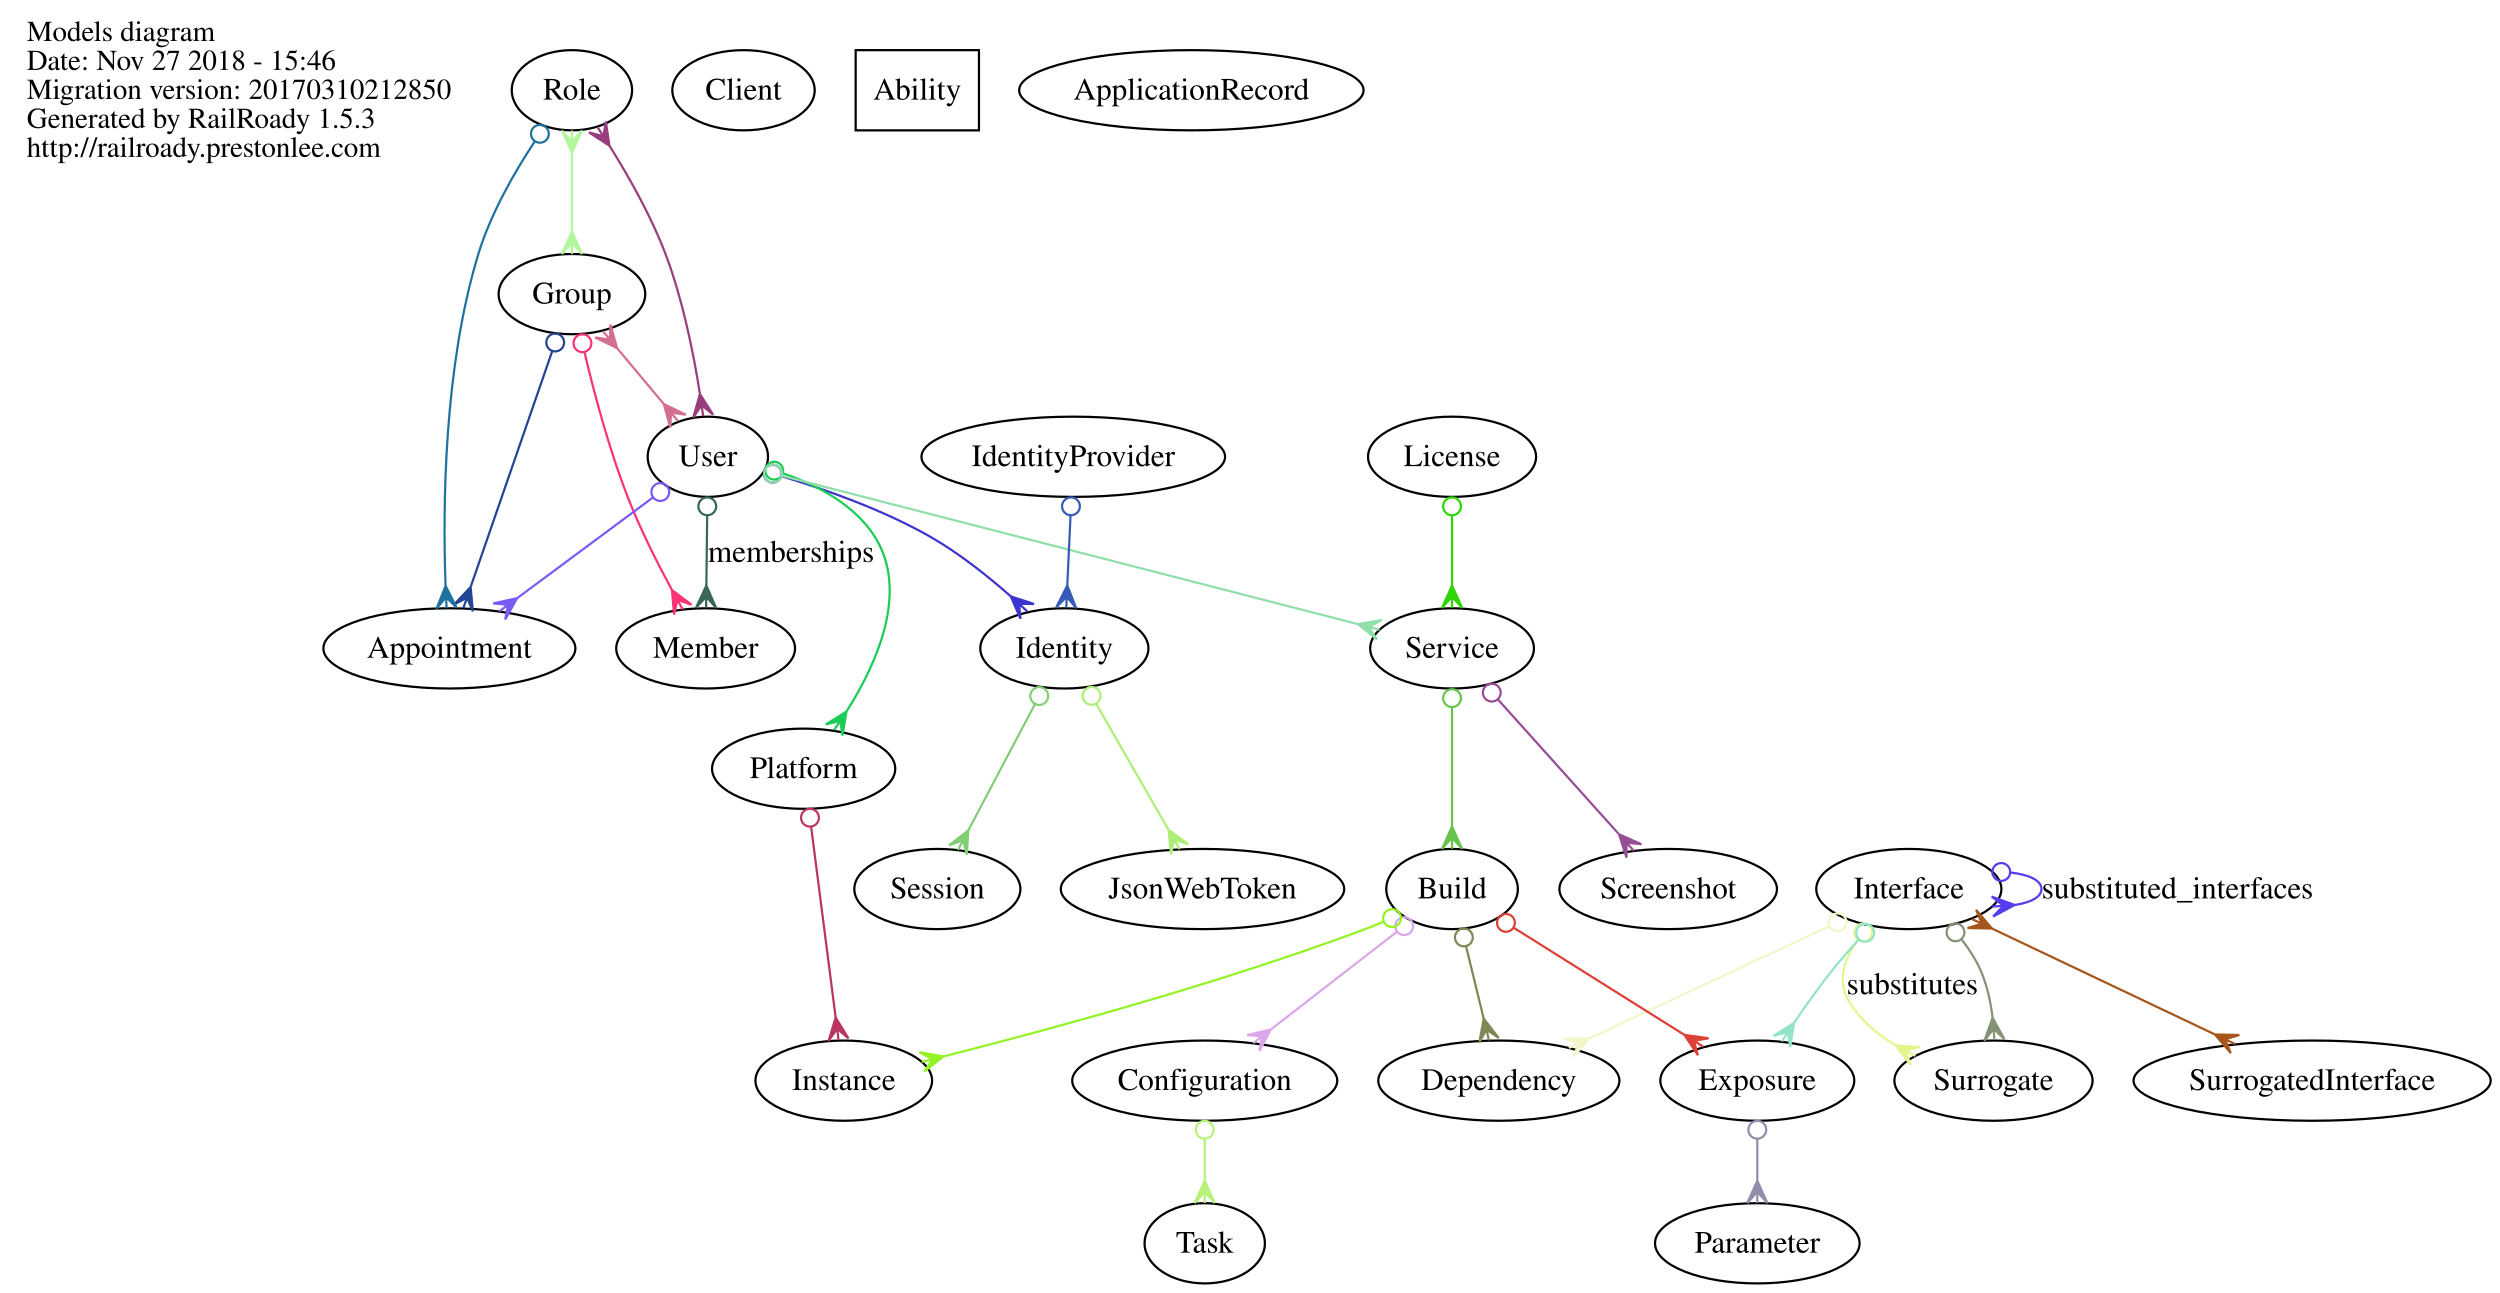
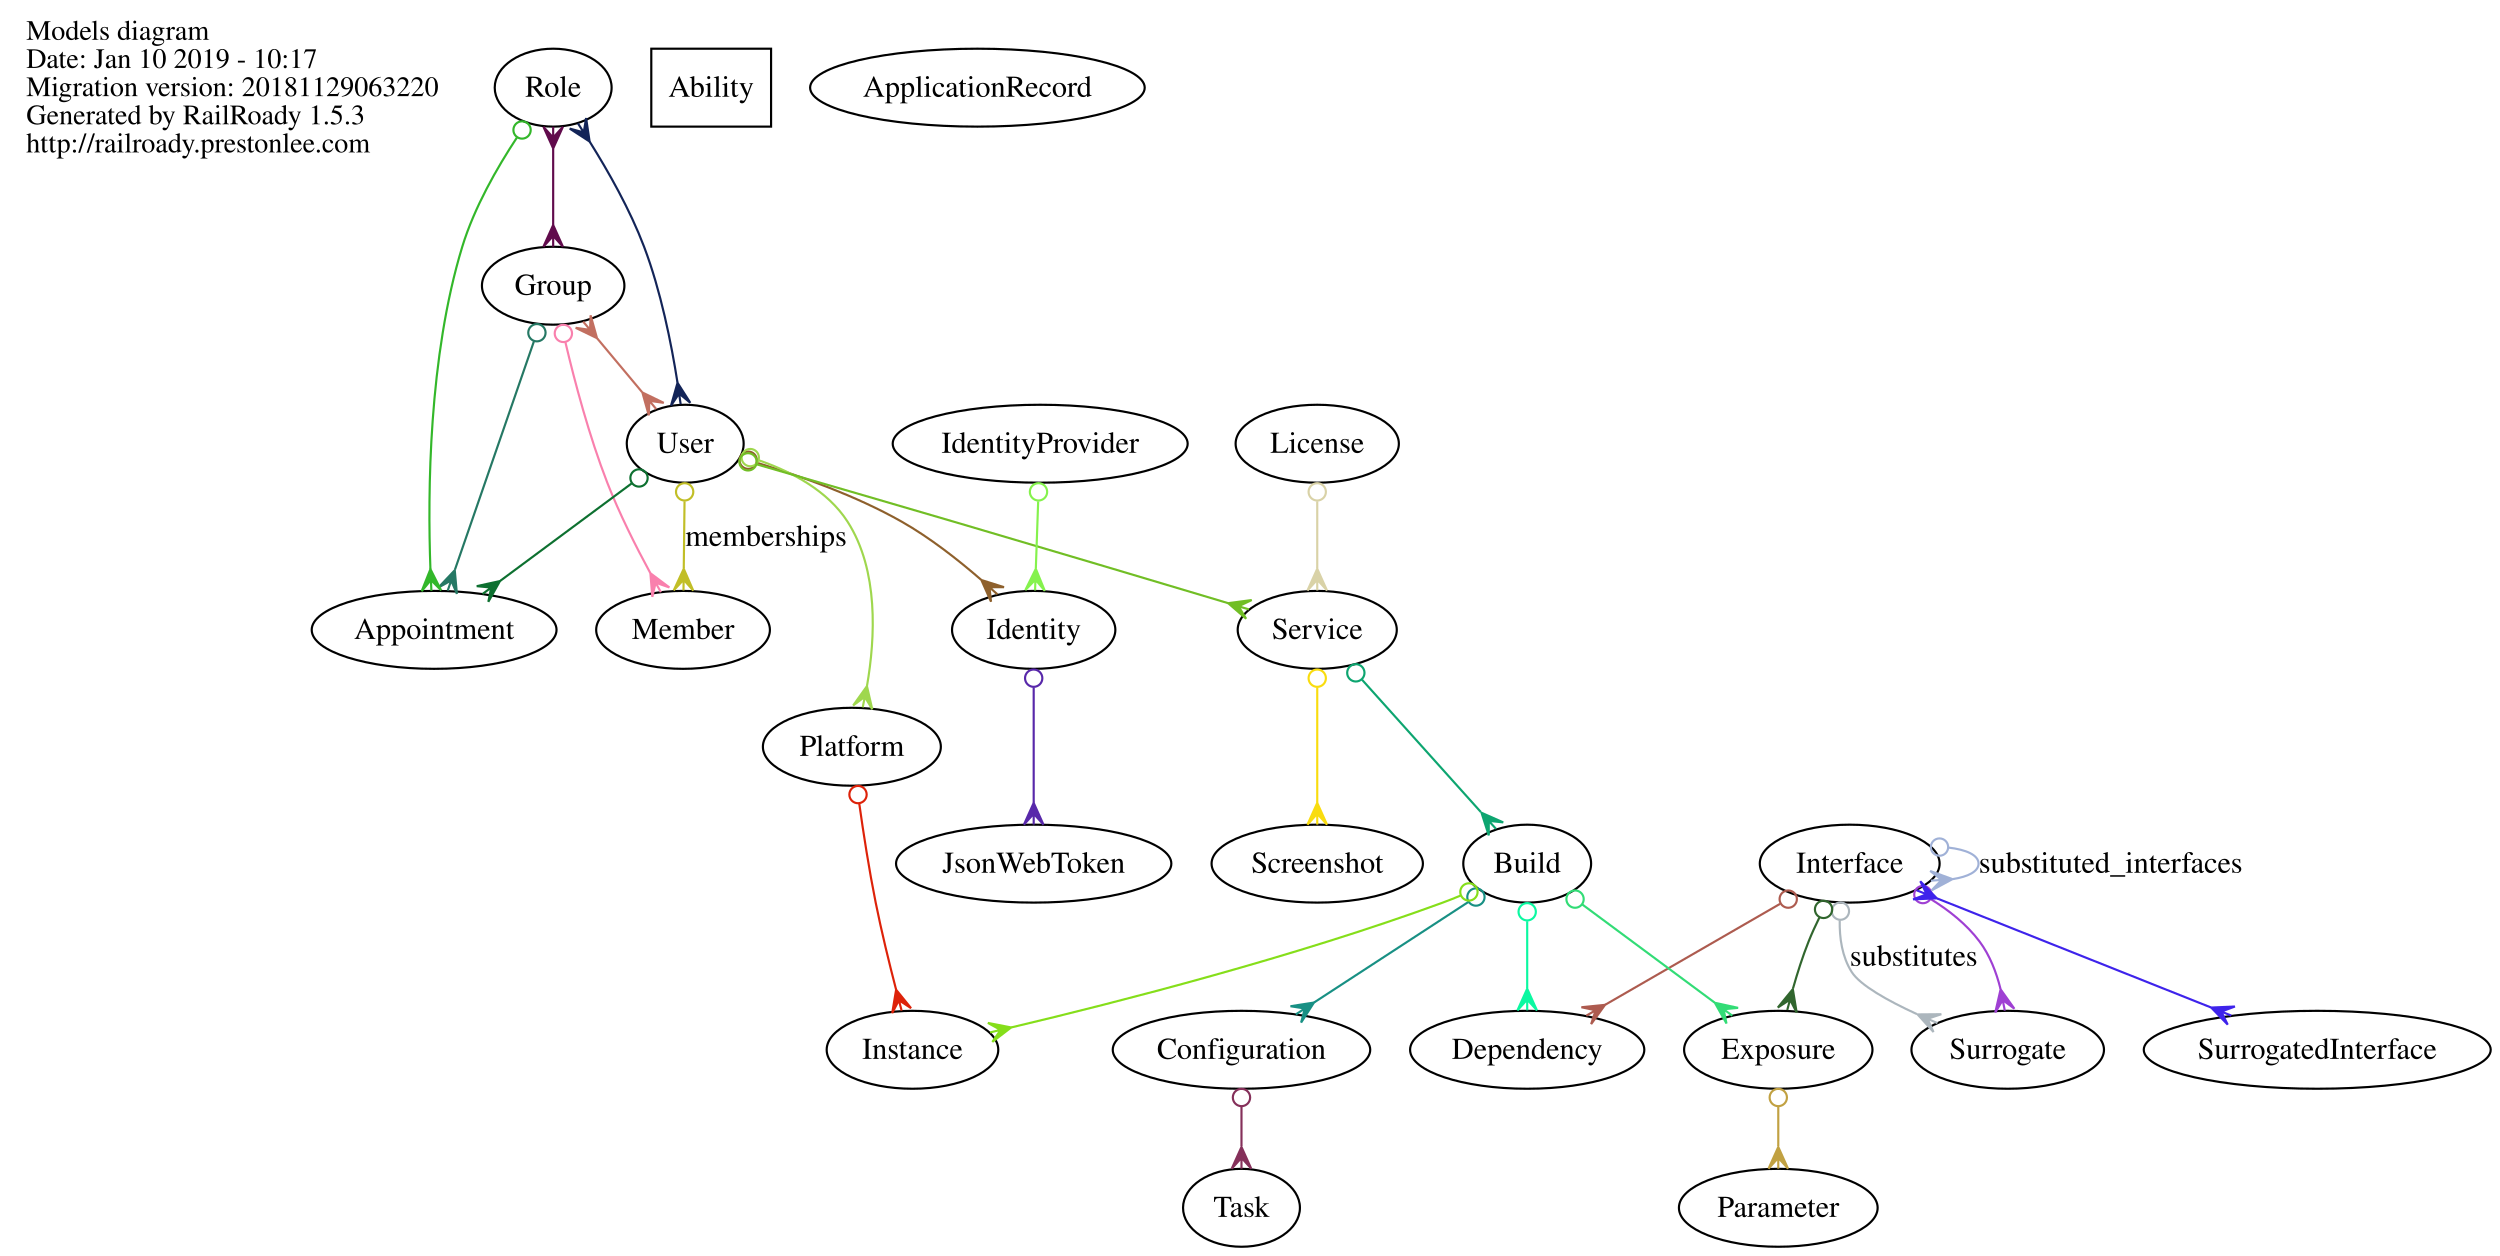
- <svg xmlns="http://www.w3.org/2000/svg" width="1122pt" height="580pt" viewBox="0.00 0.00 1122.01 580.00">
+ <svg xmlns="http://www.w3.org/2000/svg" width="1155pt" height="580pt" viewBox="0.00 0.00 1154.77 580.00">
  <g id="graph0" class="graph" transform="scale(1 1) rotate(0) translate(4 576)">
-     <polygon fill="transparent" stroke="transparent" points="-4,4 -4,-576 1118.011,-576 1118.011,4 -4,4" />
+     <polygon fill="transparent" stroke="transparent" points="-4,4 -4,-576 1150.773,-576 1150.773,4 -4,4" />
    <g id="node1" class="node">
      <text text-anchor="start" x="8" y="-557.6" font-family="Times,serif" font-size="13.00" fill="#000000">Models diagram</text>
-       <text text-anchor="start" x="8" y="-544.6" font-family="Times,serif" font-size="13.00" fill="#000000">Date: Nov 27 2018 - 15:46</text>
-       <text text-anchor="start" x="8" y="-531.6" font-family="Times,serif" font-size="13.00" fill="#000000">Migration version: 20170310212850</text>
+       <text text-anchor="start" x="8" y="-544.6" font-family="Times,serif" font-size="13.00" fill="#000000">Date: Jan 10 2019 - 10:17</text>
+       <text text-anchor="start" x="8" y="-531.6" font-family="Times,serif" font-size="13.00" fill="#000000">Migration version: 20181129063220</text>
      <text text-anchor="start" x="8" y="-518.6" font-family="Times,serif" font-size="13.00" fill="#000000">Generated by RailRoady 1.5.3</text>
      <text text-anchor="start" x="8" y="-505.6" font-family="Times,serif" font-size="13.00" fill="#000000">http://railroady.prestonlee.com</text>
    </g>
    <g id="node2" class="node">
-       <ellipse fill="none" stroke="#000000" cx="473.688" cy="-285" rx="37.727" ry="18" />
-       <text text-anchor="middle" x="473.688" y="-280.8" font-family="Times,serif" font-size="14.00" fill="#000000">Identity</text>
+       <ellipse fill="none" stroke="#000000" cx="473.45" cy="-285" rx="37.727" ry="18" />
+       <text text-anchor="middle" x="473.45" y="-280.8" font-family="Times,serif" font-size="14.00" fill="#000000">Identity</text>
    </g>
    <g id="node12" class="node">
-       <ellipse fill="none" stroke="#000000" cx="416.688" cy="-177" rx="37.268" ry="18" />
-       <text text-anchor="middle" x="416.688" y="-172.8" font-family="Times,serif" font-size="14.00" fill="#000000">Session</text>
+       <ellipse fill="none" stroke="#000000" cx="473.45" cy="-177" rx="63.597" ry="18" />
+       <text text-anchor="middle" x="473.45" y="-172.8" font-family="Times,serif" font-size="14.00" fill="#000000">JsonWebToken</text>
    </g>
    <g id="edge1" class="edge">
-       <path fill="none" stroke="#82cd76" d="M460.432,-259.883C451.499,-242.958 439.736,-220.669 430.657,-203.468" />
-       <ellipse fill="none" stroke="#82cd76" cx="462.408" cy="-263.628" rx="4" ry="4" />
-       <polygon fill="#82cd76" stroke="#82cd76" points="430.593,-203.346 429.905,-192.402 428.259,-198.924 425.925,-194.502 425.925,-194.502 425.925,-194.502 428.259,-198.924 421.945,-196.603 430.593,-203.346 430.593,-203.346" />
+       <path fill="none" stroke="#5828aa" d="M473.45,-258.415C473.45,-242.246 473.45,-221.614 473.45,-205.166" />
+       <ellipse fill="none" stroke="#5828aa" cx="473.45" cy="-262.679" rx="4" ry="4" />
+       <polygon fill="#5828aa" stroke="#5828aa" points="473.45,-205.05 477.95,-195.05 473.45,-200.05 473.45,-195.05 473.45,-195.05 473.45,-195.05 473.45,-200.05 468.95,-195.05 473.45,-205.05 473.45,-205.05" />
+     </g>
+     <g id="node3" class="node">
+       <ellipse fill="none" stroke="#000000" cx="604.45" cy="-177" rx="48.819" ry="18" />
+       <text text-anchor="middle" x="604.45" y="-172.8" font-family="Times,serif" font-size="14.00" fill="#000000">Screenshot</text>
+     </g>
+     <g id="node4" class="node">
+       <ellipse fill="none" stroke="#000000" cx="196.45" cy="-285" rx="56.554" ry="18" />
+       <text text-anchor="middle" x="196.45" y="-280.8" font-family="Times,serif" font-size="14.00" fill="#000000">Appointment</text>
+     </g>
+     <g id="node5" class="node">
+       <ellipse fill="none" stroke="#000000" cx="817.45" cy="-18" rx="45.903" ry="18" />
+       <text text-anchor="middle" x="817.45" y="-13.8" font-family="Times,serif" font-size="14.00" fill="#000000">Parameter</text>
+     </g>
+     <g id="node6" class="node">
+       <ellipse fill="none" stroke="#000000" cx="701.45" cy="-91" rx="54.106" ry="18" />
+       <text text-anchor="middle" x="701.45" y="-86.8" font-family="Times,serif" font-size="14.00" fill="#000000">Dependency</text>
+     </g>
+     <g id="node7" class="node">
+       <ellipse fill="none" stroke="#000000" cx="923.45" cy="-91" rx="44.475" ry="18" />
+       <text text-anchor="middle" x="923.45" y="-86.8" font-family="Times,serif" font-size="14.00" fill="#000000">Surrogate</text>
+     </g>
+     <g id="node8" class="node">
+       <ellipse fill="none" stroke="#000000" cx="604.45" cy="-371" rx="37.709" ry="18" />
+       <text text-anchor="middle" x="604.45" y="-366.8" font-family="Times,serif" font-size="14.00" fill="#000000">License</text>
+     </g>
+     <g id="node21" class="node">
+       <ellipse fill="none" stroke="#000000" cx="604.45" cy="-285" rx="36.749" ry="18" />
+       <text text-anchor="middle" x="604.45" y="-280.8" font-family="Times,serif" font-size="14.00" fill="#000000">Service</text>
+     </g>
+     <g id="edge2" class="edge">
+       <path fill="none" stroke="#d9d2a7" d="M604.45,-344.402C604.45,-334.585 604.45,-323.426 604.45,-313.452" />
+       <ellipse fill="none" stroke="#d9d2a7" cx="604.45" cy="-348.762" rx="4" ry="4" />
+       <polygon fill="#d9d2a7" stroke="#d9d2a7" points="604.45,-313.212 608.95,-303.212 604.45,-308.212 604.45,-303.212 604.45,-303.212 604.45,-303.212 604.45,-308.212 599.95,-303.212 604.45,-313.212 604.45,-313.212" />
+     </g>
+     <g id="node9" class="node">
+       <ellipse fill="none" stroke="#000000" cx="251.45" cy="-444" rx="32.908" ry="18" />
+       <text text-anchor="middle" x="251.45" y="-439.8" font-family="Times,serif" font-size="14.00" fill="#000000">Group</text>
+     </g>
+     <g id="edge5" class="edge">
+       <path fill="none" stroke="#257864" d="M242.584,-418.37C232.59,-389.478 216.395,-342.661 206.092,-312.876" />
+       <ellipse fill="none" stroke="#257864" cx="243.94" cy="-422.289" rx="4" ry="4" />
+       <polygon fill="#257864" stroke="#257864" points="205.983,-312.559 206.966,-301.638 204.348,-307.834 202.714,-303.109 202.714,-303.109 202.714,-303.109 204.348,-307.834 198.461,-304.58 205.983,-312.559 205.983,-312.559" />
+     </g>
+     <g id="node11" class="node">
+       <ellipse fill="none" stroke="#000000" cx="311.45" cy="-285" rx="40.132" ry="18" />
+       <text text-anchor="middle" x="311.45" y="-280.8" font-family="Times,serif" font-size="14.00" fill="#000000">Member</text>
+     </g>
+     <g id="edge3" class="edge">
+       <path fill="none" stroke="#f980ad" d="M257.101,-417.892C261.459,-399.445 268.141,-374.312 276.45,-353 281.984,-338.805 289.589,-323.673 296.296,-311.296" />
+       <ellipse fill="none" stroke="#f980ad" cx="256.163" cy="-421.961" rx="4" ry="4" />
+       <polygon fill="#f980ad" stroke="#f980ad" points="296.361,-311.179 305.139,-304.608 298.781,-306.804 301.202,-302.429 301.202,-302.429 301.202,-302.429 298.781,-306.804 297.264,-300.251 296.361,-311.179 296.361,-311.179" />
+     </g>
+     <g id="node22" class="node">
+       <ellipse fill="none" stroke="#000000" cx="312.45" cy="-371" rx="27" ry="18" />
+       <text text-anchor="middle" x="312.45" y="-366.8" font-family="Times,serif" font-size="14.00" fill="#000000">User</text>
+     </g>
+     <g id="edge4" class="edge">
+       <path fill="none" stroke="#c26f60" d="M271.838,-419.601C278.499,-411.63 285.885,-402.79 292.512,-394.859" />
+       <polygon fill="#c26f60" stroke="#c26f60" points="271.704,-419.762 261.838,-424.55 268.498,-423.598 265.292,-427.435 265.292,-427.435 265.292,-427.435 268.498,-423.598 268.745,-430.321 271.704,-419.762 271.704,-419.762" />
+       <polygon fill="#c26f60" stroke="#c26f60" points="292.67,-394.671 302.535,-389.883 295.876,-390.834 299.082,-386.998 299.082,-386.998 299.082,-386.998 295.876,-390.834 295.629,-384.112 292.67,-394.671 292.67,-394.671" />
+     </g>
+     <g id="node10" class="node">
+       <ellipse fill="none" stroke="#000000" cx="389.45" cy="-231" rx="41.109" ry="18" />
+       <text text-anchor="middle" x="389.45" y="-226.8" font-family="Times,serif" font-size="14.00" fill="#000000">Platform</text>
+     </g>
+     <g id="node19" class="node">
+       <ellipse fill="none" stroke="#000000" cx="417.45" cy="-91" rx="39.639" ry="18" />
+       <text text-anchor="middle" x="417.45" y="-86.8" font-family="Times,serif" font-size="14.00" fill="#000000">Instance</text>
+     </g>
+     <g id="edge6" class="edge">
+       <path fill="none" stroke="#dd2209" d="M392.851,-204.813C394.781,-191.111 397.417,-174.092 400.45,-159 403.128,-145.672 406.706,-131.026 409.889,-118.751" />
+       <ellipse fill="none" stroke="#dd2209" cx="392.288" cy="-208.905" rx="4" ry="4" />
+       <polygon fill="#dd2209" stroke="#dd2209" points="409.889,-118.748 416.792,-110.227 411.165,-113.913 412.441,-109.079 412.441,-109.079 412.441,-109.079 411.165,-113.913 408.09,-107.931 409.889,-118.748 409.889,-118.748" />
    </g>
    <g id="node13" class="node">
-       <ellipse fill="none" stroke="#000000" cx="535.688" cy="-177" rx="63.597" ry="18" />
-       <text text-anchor="middle" x="535.688" y="-172.8" font-family="Times,serif" font-size="14.00" fill="#000000">JsonWebToken</text>
-     </g>
-     <g id="edge2" class="edge">
-       <path fill="none" stroke="#afee74" d="M487.929,-260.192C497.593,-243.359 510.362,-221.116 520.265,-203.865" />
-       <ellipse fill="none" stroke="#afee74" cx="485.917" cy="-263.697" rx="4" ry="4" />
-       <polygon fill="#afee74" stroke="#afee74" points="520.456,-203.533 529.337,-197.101 522.945,-199.197 525.434,-194.861 525.434,-194.861 525.434,-194.861 522.945,-199.197 521.532,-192.62 520.456,-203.533 520.456,-203.533" />
-     </g>
-     <g id="node3" class="node">
-       <ellipse fill="none" stroke="#000000" cx="744.688" cy="-177" rx="48.819" ry="18" />
-       <text text-anchor="middle" x="744.688" y="-172.8" font-family="Times,serif" font-size="14.00" fill="#000000">Screenshot</text>
-     </g>
-     <g id="node4" class="node">
-       <ellipse fill="none" stroke="#000000" cx="197.688" cy="-285" rx="56.554" ry="18" />
-       <text text-anchor="middle" x="197.688" y="-280.8" font-family="Times,serif" font-size="14.00" fill="#000000">Appointment</text>
-     </g>
-     <g id="node5" class="node">
-       <ellipse fill="none" stroke="#000000" cx="784.688" cy="-18" rx="45.903" ry="18" />
-       <text text-anchor="middle" x="784.688" y="-13.8" font-family="Times,serif" font-size="14.00" fill="#000000">Parameter</text>
-     </g>
-     <g id="node6" class="node">
-       <ellipse fill="none" stroke="#000000" cx="668.688" cy="-91" rx="54.106" ry="18" />
-       <text text-anchor="middle" x="668.688" y="-86.8" font-family="Times,serif" font-size="14.00" fill="#000000">Dependency</text>
-     </g>
-     <g id="node7" class="node">
-       <ellipse fill="none" stroke="#000000" cx="890.688" cy="-91" rx="44.475" ry="18" />
-       <text text-anchor="middle" x="890.688" y="-86.8" font-family="Times,serif" font-size="14.00" fill="#000000">Surrogate</text>
-     </g>
-     <g id="node8" class="node">
-       <ellipse fill="none" stroke="#000000" cx="647.688" cy="-371" rx="37.709" ry="18" />
-       <text text-anchor="middle" x="647.688" y="-366.8" font-family="Times,serif" font-size="14.00" fill="#000000">License</text>
+       <ellipse fill="none" stroke="#000000" cx="251.45" cy="-535.5" rx="27" ry="18" />
+       <text text-anchor="middle" x="251.45" y="-531.3" font-family="Times,serif" font-size="14.00" fill="#000000">Role</text>
+     </g>
+     <g id="edge7" class="edge">
+       <path fill="none" stroke="#33b72a" d="M234.694,-512.435C225.537,-498.536 214.966,-480.075 209.45,-462 193.962,-411.257 193.428,-348.699 194.738,-313.176" />
+       <ellipse fill="none" stroke="#33b72a" cx="237.075" cy="-515.949" rx="4" ry="4" />
+       <polygon fill="#33b72a" stroke="#33b72a" points="194.743,-313.053 199.684,-303.264 194.966,-308.058 195.189,-303.063 195.189,-303.063 195.189,-303.063 194.966,-308.058 190.693,-302.862 194.743,-313.053 194.743,-313.053" />
+     </g>
+     <g id="edge9" class="edge">
+       <path fill="none" stroke="#610b4c" d="M251.45,-507.3C251.45,-496.125 251.45,-483.303 251.45,-472.134" />
+       <polygon fill="#610b4c" stroke="#610b4c" points="251.45,-507.423 246.95,-517.423 251.45,-512.423 251.45,-517.423 251.45,-517.423 251.45,-517.423 251.45,-512.423 255.95,-517.423 251.45,-507.423 251.45,-507.423" />
+       <polygon fill="#610b4c" stroke="#610b4c" points="251.45,-472.04 255.95,-462.04 251.45,-467.04 251.45,-462.04 251.45,-462.04 251.45,-462.04 251.45,-467.04 246.95,-462.04 251.45,-472.04 251.45,-472.04" />
+     </g>
+     <g id="edge8" class="edge">
+       <path fill="none" stroke="#132458" d="M268.307,-510.575C276.953,-496.779 286.994,-479.022 293.45,-462 301.152,-441.69 306.007,-417.584 308.88,-399.286" />
+       <polygon fill="#132458" stroke="#132458" points="268.286,-510.608 259.093,-516.588 265.582,-514.815 262.879,-519.021 262.879,-519.021 262.879,-519.021 265.582,-514.815 266.664,-521.454 268.286,-510.608 268.286,-510.608" />
+       <polygon fill="#132458" stroke="#132458" points="308.9,-399.151 314.801,-389.909 309.624,-394.204 310.349,-389.257 310.349,-389.257 310.349,-389.257 309.624,-394.204 305.896,-388.605 308.9,-399.151 308.9,-399.151" />
+     </g>
+     <g id="node14" class="node">
+       <ellipse fill="none" stroke="#000000" cx="850.45" cy="-177" rx="41.542" ry="18" />
+       <text text-anchor="middle" x="850.45" y="-172.8" font-family="Times,serif" font-size="14.00" fill="#000000">Interface</text>
+     </g>
+     <g id="edge15" class="edge">
+       <path fill="none" stroke="#ad5b4f" d="M818.285,-158.435C794.499,-144.706 762.095,-126.003 737.446,-111.776" />
+       <ellipse fill="none" stroke="#ad5b4f" cx="822.046" cy="-160.606" rx="4" ry="4" />
+       <polygon fill="#ad5b4f" stroke="#ad5b4f" points="737.406,-111.754 730.995,-102.857 733.076,-109.254 728.745,-106.755 728.745,-106.755 728.745,-106.755 733.076,-109.254 726.496,-110.652 737.406,-111.754 737.406,-111.754" />
+     </g>
+     <g id="edge10" class="edge">
+       <path fill="none" stroke="#acb6bd" d="M845.837,-150.824C845.676,-142.66 846.932,-133.976 851.332,-127 855.215,-120.845 867.845,-113.75 881.474,-107.494" />
+       <ellipse fill="none" stroke="#acb6bd" cx="846.15" cy="-155.06" rx="4" ry="4" />
+       <polygon fill="#acb6bd" stroke="#acb6bd" points="881.82,-107.342 892.785,-107.439 886.397,-105.331 890.975,-103.319 890.975,-103.319 890.975,-103.319 886.397,-105.331 889.164,-99.199 881.82,-107.342 881.82,-107.342" />
+       <text text-anchor="middle" x="880.008" y="-129.8" font-family="Times,serif" font-size="14.00" fill="#000000">substitutes</text>
+     </g>
+     <g id="edge11" class="edge">
+       <path fill="none" stroke="#9f40d3" d="M887.889,-160.624C896.333,-155.416 904.537,-148.903 910.45,-141 915.178,-134.68 918.192,-126.797 920.111,-119.172" />
+       <ellipse fill="none" stroke="#9f40d3" cx="884.254" cy="-162.707" rx="4" ry="4" />
+       <polygon fill="#9f40d3" stroke="#9f40d3" points="920.162,-118.915 926.522,-109.981 921.135,-114.01 922.108,-109.106 922.108,-109.106 922.108,-109.106 921.135,-114.01 917.694,-108.23 920.162,-118.915 920.162,-118.915" />
+     </g>
+     <g id="edge13" class="edge">
+       <path fill="none" stroke="#a0b1d7" d="M896.059,-184.42C904.246,-183.462 909.971,-180.988 909.971,-177 909.971,-173.337 905.143,-170.952 898.013,-169.845" />
+       <ellipse fill="none" stroke="#a0b1d7" cx="891.934" cy="-184.651" rx="4" ry="4" />
+       <polygon fill="#a0b1d7" stroke="#a0b1d7" points="897.915,-169.838 888.261,-164.637 892.928,-169.482 887.941,-169.125 887.941,-169.125 887.941,-169.125 892.928,-169.482 887.62,-173.614 897.915,-169.838 897.915,-169.838" />
+       <text text-anchor="middle" x="971.009" y="-172.8" font-family="Times,serif" font-size="14.00" fill="#000000">substituted_interfaces</text>
+     </g>
+     <g id="node15" class="node">
+       <ellipse fill="none" stroke="#000000" cx="817.45" cy="-91" rx="43.515" ry="18" />
+       <text text-anchor="middle" x="817.45" y="-86.8" font-family="Times,serif" font-size="14.00" fill="#000000">Exposure</text>
+     </g>
+     <g id="edge14" class="edge">
+       <path fill="none" stroke="#31662e" d="M836.444,-152.109C834.637,-148.441 832.91,-144.664 831.45,-141 828.714,-134.136 826.294,-126.542 824.27,-119.388" />
+       <ellipse fill="none" stroke="#31662e" cx="838.376" cy="-155.855" rx="4" ry="4" />
+       <polygon fill="#31662e" stroke="#31662e" points="824.172,-119.022 825.942,-108.2 822.883,-114.191 821.594,-109.359 821.594,-109.359 821.594,-109.359 822.883,-114.191 817.246,-110.519 824.172,-119.022 824.172,-119.022" />
+     </g>
+     <g id="node25" class="node">
+       <ellipse fill="none" stroke="#000000" cx="1066.45" cy="-91" rx="80.147" ry="18" />
+       <text text-anchor="middle" x="1066.45" y="-86.8" font-family="Times,serif" font-size="14.00" fill="#000000">SurrogatedInterface</text>
+     </g>
+     <g id="edge12" class="edge">
+       <path fill="none" stroke="#3e23eb" d="M890.834,-160.921C926.666,-146.655 979.11,-125.774 1017.355,-110.547" />
+       <polygon fill="#3e23eb" stroke="#3e23eb" points="890.688,-160.979 879.733,-160.498 886.043,-162.829 881.397,-164.678 881.397,-164.678 881.397,-164.678 886.043,-162.829 883.062,-168.859 890.688,-160.979 890.688,-160.979" />
+       <polygon fill="#3e23eb" stroke="#3e23eb" points="1017.463,-110.504 1028.418,-110.986 1022.108,-108.655 1026.753,-106.805 1026.753,-106.805 1026.753,-106.805 1022.108,-108.655 1025.089,-102.624 1017.463,-110.504 1017.463,-110.504" />
+     </g>
+     <g id="edge16" class="edge">
+       <path fill="none" stroke="#c1a142" d="M817.45,-64.908C817.45,-58.943 817.45,-52.573 817.45,-46.512" />
+       <ellipse fill="none" stroke="#c1a142" cx="817.45" cy="-68.955" rx="4" ry="4" />
+       <polygon fill="#c1a142" stroke="#c1a142" points="817.45,-46.09 821.95,-36.09 817.45,-41.09 817.45,-36.09 817.45,-36.09 817.45,-36.09 817.45,-41.09 812.95,-36.09 817.45,-46.09 817.45,-46.09" />
+     </g>
+     <g id="node16" class="node">
+       <polygon fill="none" stroke="#000000" points="352.12,-553.5 296.78,-553.5 296.78,-517.5 352.12,-517.5 352.12,-553.5" />
+       <text text-anchor="middle" x="324.45" y="-531.3" font-family="Times,serif" font-size="14.00" fill="#000000">Ability</text>
+     </g>
+     <g id="node17" class="node">
+       <ellipse fill="none" stroke="#000000" cx="447.45" cy="-535.5" rx="77.292" ry="18" />
+       <text text-anchor="middle" x="447.45" y="-531.3" font-family="Times,serif" font-size="14.00" fill="#000000">ApplicationRecord</text>
+     </g>
+     <g id="node18" class="node">
+       <ellipse fill="none" stroke="#000000" cx="569.45" cy="-91" rx="59.477" ry="18" />
+       <text text-anchor="middle" x="569.45" y="-86.8" font-family="Times,serif" font-size="14.00" fill="#000000">Configuration</text>
+     </g>
+     <g id="node24" class="node">
+       <ellipse fill="none" stroke="#000000" cx="569.45" cy="-18" rx="27" ry="18" />
+       <text text-anchor="middle" x="569.45" y="-13.8" font-family="Times,serif" font-size="14.00" fill="#000000">Task</text>
+     </g>
+     <g id="edge17" class="edge">
+       <path fill="none" stroke="#85305a" d="M569.45,-64.908C569.45,-58.943 569.45,-52.573 569.45,-46.512" />
+       <ellipse fill="none" stroke="#85305a" cx="569.45" cy="-68.955" rx="4" ry="4" />
+       <polygon fill="#85305a" stroke="#85305a" points="569.45,-46.09 573.95,-36.09 569.45,-41.09 569.45,-36.09 569.45,-36.09 569.45,-36.09 569.45,-41.09 564.95,-36.09 569.45,-46.09 569.45,-46.09" />
+     </g>
+     <g id="node20" class="node">
+       <ellipse fill="none" stroke="#000000" cx="701.45" cy="-177" rx="29.527" ry="18" />
+       <text text-anchor="middle" x="701.45" y="-172.8" font-family="Times,serif" font-size="14.00" fill="#000000">Build</text>
+     </g>
+     <g id="edge20" class="edge">
+       <path fill="none" stroke="#0bf8a1" d="M701.45,-150.402C701.45,-140.585 701.45,-129.426 701.45,-119.451" />
+       <ellipse fill="none" stroke="#0bf8a1" cx="701.45" cy="-154.762" rx="4" ry="4" />
+       <polygon fill="#0bf8a1" stroke="#0bf8a1" points="701.45,-119.212 705.95,-109.212 701.45,-114.212 701.45,-109.212 701.45,-109.212 701.45,-109.212 701.45,-114.212 696.95,-109.212 701.45,-119.212 701.45,-119.212" />
+     </g>
+     <g id="edge19" class="edge">
+       <path fill="none" stroke="#32dc76" d="M726.776,-158.224C744.791,-144.868 769.048,-126.884 787.94,-112.878" />
+       <ellipse fill="none" stroke="#32dc76" cx="723.558" cy="-160.609" rx="4" ry="4" />
+       <polygon fill="#32dc76" stroke="#32dc76" points="788.168,-112.709 798.881,-110.368 792.184,-109.731 796.201,-106.753 796.201,-106.753 796.201,-106.753 792.184,-109.731 793.521,-103.138 788.168,-112.709 788.168,-112.709" />
+     </g>
+     <g id="edge21" class="edge">
+       <path fill="none" stroke="#189084" d="M674.195,-159.243C653.53,-145.78 625.018,-127.204 602.959,-112.832" />
+       <ellipse fill="none" stroke="#189084" cx="677.763" cy="-161.567" rx="4" ry="4" />
+       <polygon fill="#189084" stroke="#189084" points="602.927,-112.811 597.005,-103.582 598.738,-110.082 594.548,-107.352 594.548,-107.352 594.548,-107.352 598.738,-110.082 592.092,-111.123 602.927,-112.811 602.927,-112.811" />
+     </g>
+     <g id="edge18" class="edge">
+       <path fill="none" stroke="#85de1a" d="M670.842,-162.313C668.029,-161.134 665.202,-160.01 662.45,-159 594.406,-134.041 512.864,-113.126 463.128,-101.334" />
+       <ellipse fill="none" stroke="#85de1a" cx="674.532" cy="-163.924" rx="4" ry="4" />
+       <polygon fill="#85de1a" stroke="#85de1a" points="463.051,-101.316 454.345,-94.648 458.183,-100.173 453.316,-99.029 453.316,-99.029 453.316,-99.029 458.183,-100.173 452.287,-103.41 463.051,-101.316 463.051,-101.316" />
+     </g>
+     <g id="edge23" class="edge">
+       <path fill="none" stroke="#f9dc0e" d="M604.45,-258.415C604.45,-242.246 604.45,-221.614 604.45,-205.166" />
+       <ellipse fill="none" stroke="#f9dc0e" cx="604.45" cy="-262.679" rx="4" ry="4" />
+       <polygon fill="#f9dc0e" stroke="#f9dc0e" points="604.45,-205.05 608.95,-195.05 604.45,-200.05 604.45,-195.05 604.45,-195.05 604.45,-195.05 604.45,-200.05 599.95,-195.05 604.45,-205.05 604.45,-205.05" />
+     </g>
+     <g id="edge22" class="edge">
+       <path fill="none" stroke="#0da570" d="M625.099,-262.009C641.249,-244.028 663.631,-219.107 679.986,-200.897" />
+       <ellipse fill="none" stroke="#0da570" cx="622.279" cy="-265.149" rx="4" ry="4" />
+       <polygon fill="#0da570" stroke="#0da570" points="680.351,-200.492 690.38,-196.059 683.692,-196.772 687.033,-193.052 687.033,-193.052 687.033,-193.052 683.692,-196.772 683.685,-190.045 680.351,-200.492 680.351,-200.492" />
+     </g>
+     <g id="edge26" class="edge">
+       <path fill="none" stroke="#8e602c" d="M345.407,-362.24C365.522,-356.151 391.339,-346.978 412.45,-335 425.452,-327.623 438.458,-317.445 449.1,-308.196" />
+       <ellipse fill="none" stroke="#8e602c" cx="341.56" cy="-363.371" rx="4" ry="4" />
+       <polygon fill="#8e602c" stroke="#8e602c" points="449.284,-308.032 459.738,-304.721 453.011,-304.699 456.738,-301.366 456.738,-301.366 456.738,-301.366 453.011,-304.699 453.739,-298.012 449.284,-308.032 449.284,-308.032" />
+     </g>
+     <g id="edge25" class="edge">
+       <path fill="none" stroke="#0d7030" d="M287.743,-352.683C269.951,-339.493 245.841,-321.618 226.865,-307.55" />
+       <ellipse fill="none" stroke="#0d7030" cx="291.111" cy="-355.18" rx="4" ry="4" />
+       <polygon fill="#0d7030" stroke="#0d7030" points="226.849,-307.537 221.496,-297.967 222.832,-304.56 218.816,-301.582 218.816,-301.582 218.816,-301.582 222.832,-304.56 216.136,-305.197 226.849,-307.537 226.849,-307.537" />
+     </g>
+     <g id="edge27" class="edge">
+       <path fill="none" stroke="#9fd74e" d="M346.49,-363.328C361.717,-358.034 378.273,-349.278 387.45,-335 401.864,-312.574 400.319,-281.43 396.428,-259.079" />
+       <ellipse fill="none" stroke="#9fd74e" cx="342.509" cy="-364.587" rx="4" ry="4" />
+       <polygon fill="#9fd74e" stroke="#9fd74e" points="396.412,-258.998 398.87,-248.311 395.434,-254.094 394.457,-249.191 394.457,-249.191 394.457,-249.191 395.434,-254.094 390.044,-250.071 396.412,-258.998 396.412,-258.998" />
+     </g>
+     <g id="edge24" class="edge">
+       <path fill="none" stroke="#c1be27" d="M312.14,-344.402C312.026,-334.585 311.897,-323.426 311.781,-313.452" />
+       <ellipse fill="none" stroke="#c1be27" cx="312.191" cy="-348.762" rx="4" ry="4" />
+       <polygon fill="#c1be27" stroke="#c1be27" points="311.778,-313.211 316.161,-303.16 311.72,-308.212 311.661,-303.212 311.661,-303.212 311.661,-303.212 311.72,-308.212 307.162,-303.264 311.778,-313.211 311.778,-313.211" />
+       <text text-anchor="middle" x="349.777" y="-323.8" font-family="Times,serif" font-size="14.00" fill="#000000">memberships</text>
+     </g>
+     <g id="edge28" class="edge">
+       <path fill="none" stroke="#71be25" d="M345.377,-361.506C370.376,-354.282 405.594,-344.071 436.45,-335 479.763,-322.267 529.295,-307.5 563.293,-297.333" />
+       <ellipse fill="none" stroke="#71be25" cx="341.481" cy="-362.631" rx="4" ry="4" />
+       <polygon fill="#71be25" stroke="#71be25" points="563.305,-297.329 574.176,-298.774 568.095,-295.896 572.886,-294.463 572.886,-294.463 572.886,-294.463 568.095,-295.896 571.596,-290.152 563.305,-297.329 563.305,-297.329" />
    </g>
    <g id="node23" class="node">
-       <ellipse fill="none" stroke="#000000" cx="647.688" cy="-285" rx="36.749" ry="18" />
-       <text text-anchor="middle" x="647.688" y="-280.8" font-family="Times,serif" font-size="14.00" fill="#000000">Service</text>
-     </g>
-     <g id="edge3" class="edge">
-       <path fill="none" stroke="#2dd602" d="M647.688,-344.402C647.688,-334.585 647.688,-323.426 647.688,-313.452" />
-       <ellipse fill="none" stroke="#2dd602" cx="647.688" cy="-348.762" rx="4" ry="4" />
-       <polygon fill="#2dd602" stroke="#2dd602" points="647.688,-313.212 652.188,-303.212 647.688,-308.212 647.688,-303.212 647.688,-303.212 647.688,-303.212 647.688,-308.212 643.188,-303.212 647.688,-313.212 647.688,-313.212" />
-     </g>
-     <g id="node9" class="node">
-       <ellipse fill="none" stroke="#000000" cx="252.688" cy="-444" rx="32.908" ry="18" />
-       <text text-anchor="middle" x="252.688" y="-439.8" font-family="Times,serif" font-size="14.00" fill="#000000">Group</text>
-     </g>
-     <g id="edge6" class="edge">
-       <path fill="none" stroke="#234493" d="M243.822,-418.37C233.828,-389.478 217.633,-342.661 207.331,-312.876" />
-       <ellipse fill="none" stroke="#234493" cx="245.178" cy="-422.289" rx="4" ry="4" />
-       <polygon fill="#234493" stroke="#234493" points="207.221,-312.559 208.204,-301.638 205.586,-307.834 203.952,-303.109 203.952,-303.109 203.952,-303.109 205.586,-307.834 199.699,-304.58 207.221,-312.559 207.221,-312.559" />
-     </g>
-     <g id="node11" class="node">
-       <ellipse fill="none" stroke="#000000" cx="312.688" cy="-285" rx="40.132" ry="18" />
-       <text text-anchor="middle" x="312.688" y="-280.8" font-family="Times,serif" font-size="14.00" fill="#000000">Member</text>
-     </g>
-     <g id="edge4" class="edge">
-       <path fill="none" stroke="#fa3374" d="M258.339,-417.892C262.697,-399.445 269.379,-374.312 277.688,-353 283.222,-338.805 290.827,-323.673 297.534,-311.296" />
-       <ellipse fill="none" stroke="#fa3374" cx="257.401" cy="-421.961" rx="4" ry="4" />
-       <polygon fill="#fa3374" stroke="#fa3374" points="297.599,-311.179 306.377,-304.608 300.019,-306.804 302.44,-302.429 302.44,-302.429 302.44,-302.429 300.019,-306.804 298.502,-300.251 297.599,-311.179 297.599,-311.179" />
-     </g>
-     <g id="node24" class="node">
-       <ellipse fill="none" stroke="#000000" cx="313.688" cy="-371" rx="27" ry="18" />
-       <text text-anchor="middle" x="313.688" y="-366.8" font-family="Times,serif" font-size="14.00" fill="#000000">User</text>
-     </g>
-     <g id="edge5" class="edge">
-       <path fill="none" stroke="#d26f92" d="M273.076,-419.601C279.737,-411.63 287.123,-402.79 293.75,-394.859" />
-       <polygon fill="#d26f92" stroke="#d26f92" points="272.942,-419.762 263.077,-424.55 269.736,-423.598 266.53,-427.435 266.53,-427.435 266.53,-427.435 269.736,-423.598 269.983,-430.321 272.942,-419.762 272.942,-419.762" />
-       <polygon fill="#d26f92" stroke="#d26f92" points="293.908,-394.671 303.773,-389.883 297.114,-390.834 300.32,-386.998 300.32,-386.998 300.32,-386.998 297.114,-390.834 296.867,-384.112 293.908,-394.671 293.908,-394.671" />
-     </g>
-     <g id="node10" class="node">
-       <ellipse fill="none" stroke="#000000" cx="356.688" cy="-231" rx="41.109" ry="18" />
-       <text text-anchor="middle" x="356.688" y="-226.8" font-family="Times,serif" font-size="14.00" fill="#000000">Platform</text>
-     </g>
-     <g id="node21" class="node">
-       <ellipse fill="none" stroke="#000000" cx="374.688" cy="-91" rx="39.639" ry="18" />
-       <text text-anchor="middle" x="374.688" y="-86.8" font-family="Times,serif" font-size="14.00" fill="#000000">Instance</text>
-     </g>
-     <g id="edge7" class="edge">
-       <path fill="none" stroke="#ba3460" d="M360.045,-204.892C363.172,-180.569 367.823,-144.392 371.041,-119.367" />
-       <ellipse fill="none" stroke="#ba3460" cx="359.514" cy="-209.017" rx="4" ry="4" />
-       <polygon fill="#ba3460" stroke="#ba3460" points="371.048,-119.31 376.786,-109.965 371.685,-114.35 372.323,-109.391 372.323,-109.391 372.323,-109.391 371.685,-114.35 367.86,-108.817 371.048,-119.31 371.048,-119.31" />
-     </g>
-     <g id="node14" class="node">
-       <ellipse fill="none" stroke="#000000" cx="252.688" cy="-535.5" rx="27" ry="18" />
-       <text text-anchor="middle" x="252.688" y="-531.3" font-family="Times,serif" font-size="14.00" fill="#000000">Role</text>
-     </g>
-     <g id="edge8" class="edge">
-       <path fill="none" stroke="#1f729f" d="M235.932,-512.435C226.775,-498.536 216.204,-480.075 210.688,-462 195.2,-411.257 194.666,-348.699 195.976,-313.176" />
-       <ellipse fill="none" stroke="#1f729f" cx="238.313" cy="-515.949" rx="4" ry="4" />
-       <polygon fill="#1f729f" stroke="#1f729f" points="195.981,-313.053 200.922,-303.264 196.204,-308.058 196.427,-303.063 196.427,-303.063 196.427,-303.063 196.204,-308.058 191.931,-302.862 195.981,-313.053 195.981,-313.053" />
-     </g>
-     <g id="edge10" class="edge">
-       <path fill="none" stroke="#b2f79b" d="M252.688,-507.3C252.688,-496.125 252.688,-483.303 252.688,-472.134" />
-       <polygon fill="#b2f79b" stroke="#b2f79b" points="252.688,-507.423 248.188,-517.423 252.688,-512.423 252.688,-517.423 252.688,-517.423 252.688,-517.423 252.688,-512.423 257.188,-517.423 252.688,-507.423 252.688,-507.423" />
-       <polygon fill="#b2f79b" stroke="#b2f79b" points="252.688,-472.04 257.188,-462.04 252.688,-467.04 252.688,-462.04 252.688,-462.04 252.688,-462.04 252.688,-467.04 248.188,-462.04 252.688,-472.04 252.688,-472.04" />
-     </g>
-     <g id="edge9" class="edge">
-       <path fill="none" stroke="#973e7f" d="M269.545,-510.575C278.191,-496.779 288.232,-479.022 294.688,-462 302.39,-441.69 307.245,-417.584 310.118,-399.286" />
-       <polygon fill="#973e7f" stroke="#973e7f" points="269.524,-510.608 260.331,-516.588 266.82,-514.815 264.117,-519.021 264.117,-519.021 264.117,-519.021 266.82,-514.815 267.902,-521.454 269.524,-510.608 269.524,-510.608" />
-       <polygon fill="#973e7f" stroke="#973e7f" points="310.138,-399.151 316.039,-389.909 310.862,-394.204 311.587,-389.257 311.587,-389.257 311.587,-389.257 310.862,-394.204 307.134,-388.605 310.138,-399.151 310.138,-399.151" />
-     </g>
-     <g id="node15" class="node">
-       <ellipse fill="none" stroke="#000000" cx="852.688" cy="-177" rx="41.542" ry="18" />
-       <text text-anchor="middle" x="852.688" y="-172.8" font-family="Times,serif" font-size="14.00" fill="#000000">Interface</text>
-     </g>
-     <g id="edge16" class="edge">
-       <path fill="none" stroke="#f4f5c9" d="M816.946,-160.295C786.083,-145.869 741.508,-125.035 709.302,-109.983" />
-       <ellipse fill="none" stroke="#f4f5c9" cx="820.717" cy="-162.057" rx="4" ry="4" />
-       <polygon fill="#f4f5c9" stroke="#f4f5c9" points="709.21,-109.94 702.057,-101.629 704.681,-107.823 700.151,-105.706 700.151,-105.706 700.151,-105.706 704.681,-107.823 698.246,-109.782 709.21,-109.94 709.21,-109.94" />
-     </g>
-     <g id="edge11" class="edge">
-       <path fill="none" stroke="#e2f68d" d="M829.772,-154.305C823.823,-145.679 820.374,-135.811 825.571,-127 830.538,-118.577 838.263,-111.987 846.678,-106.883" />
-       <ellipse fill="none" stroke="#e2f68d" cx="832.245" cy="-157.47" rx="4" ry="4" />
-       <polygon fill="#e2f68d" stroke="#e2f68d" points="846.801,-106.817 857.741,-106.053 851.207,-104.453 855.612,-102.088 855.612,-102.088 855.612,-102.088 851.207,-104.453 853.484,-98.123 846.801,-106.817 846.801,-106.817" />
-       <text text-anchor="middle" x="854.246" y="-129.8" font-family="Times,serif" font-size="14.00" fill="#000000">substitutes</text>
-     </g>
-     <g id="edge12" class="edge">
-       <path fill="none" stroke="#849377" d="M876.349,-154.393C879.615,-150.231 882.57,-145.704 884.688,-141 887.678,-134.358 889.357,-126.744 890.263,-119.493" />
-       <ellipse fill="none" stroke="#849377" cx="873.635" cy="-157.567" rx="4" ry="4" />
-       <polygon fill="#849377" stroke="#849377" points="890.282,-119.254 895.582,-109.653 890.689,-114.27 891.097,-109.287 891.097,-109.287 891.097,-109.287 890.689,-114.27 886.612,-108.92 890.282,-119.254 890.282,-119.254" />
-     </g>
-     <g id="edge14" class="edge">
-       <path fill="none" stroke="#543df1" d="M898.297,-184.42C906.484,-183.462 912.209,-180.988 912.209,-177 912.209,-173.337 907.381,-170.952 900.251,-169.845" />
-       <ellipse fill="none" stroke="#543df1" cx="894.172" cy="-184.651" rx="4" ry="4" />
-       <polygon fill="#543df1" stroke="#543df1" points="900.153,-169.838 890.499,-164.637 895.166,-169.482 890.178,-169.125 890.178,-169.125 890.178,-169.125 895.166,-169.482 889.858,-173.614 900.153,-169.838 900.153,-169.838" />
-       <text text-anchor="middle" x="973.247" y="-172.8" font-family="Times,serif" font-size="14.00" fill="#000000">substituted_interfaces</text>
-     </g>
-     <g id="node16" class="node">
-       <ellipse fill="none" stroke="#000000" cx="784.688" cy="-91" rx="43.515" ry="18" />
-       <text text-anchor="middle" x="784.688" y="-86.8" font-family="Times,serif" font-size="14.00" fill="#000000">Exposure</text>
-     </g>
-     <g id="edge15" class="edge">
-       <path fill="none" stroke="#92e4c8" d="M830.148,-154.222C826.205,-149.936 822.234,-145.412 818.688,-141 812.667,-133.51 806.605,-124.982 801.3,-117.118" />
-       <ellipse fill="none" stroke="#92e4c8" cx="833.113" cy="-157.377" rx="4" ry="4" />
-       <polygon fill="#92e4c8" stroke="#92e4c8" points="801.191,-116.952 799.43,-106.128 798.433,-112.781 795.676,-108.61 795.676,-108.61 795.676,-108.61 798.433,-112.781 791.922,-111.092 801.191,-116.952 801.191,-116.952" />
-     </g>
-     <g id="node27" class="node">
-       <ellipse fill="none" stroke="#000000" cx="1033.688" cy="-91" rx="80.147" ry="18" />
-       <text text-anchor="middle" x="1033.688" y="-86.8" font-family="Times,serif" font-size="14.00" fill="#000000">SurrogatedInterface</text>
-     </g>
-     <g id="edge13" class="edge">
-       <path fill="none" stroke="#a6561a" d="M890.029,-159.258C919.069,-145.46 959.422,-126.287 989.968,-111.773" />
-       <polygon fill="#a6561a" stroke="#a6561a" points="890.001,-159.271 879.038,-159.498 885.485,-161.417 880.969,-163.562 880.969,-163.562 880.969,-163.562 885.485,-161.417 882.9,-167.627 890.001,-159.271 890.001,-159.271" />
-       <polygon fill="#a6561a" stroke="#a6561a" points="990.078,-111.721 1001.041,-111.494 994.594,-109.575 999.11,-107.429 999.11,-107.429 999.11,-107.429 994.594,-109.575 997.179,-103.365 990.078,-111.721 990.078,-111.721" />
-     </g>
-     <g id="edge17" class="edge">
-       <path fill="none" stroke="#938dab" d="M784.688,-64.908C784.688,-58.943 784.688,-52.573 784.688,-46.512" />
-       <ellipse fill="none" stroke="#938dab" cx="784.688" cy="-68.955" rx="4" ry="4" />
-       <polygon fill="#938dab" stroke="#938dab" points="784.688,-46.09 789.188,-36.09 784.688,-41.09 784.688,-36.09 784.688,-36.09 784.688,-36.09 784.688,-41.09 780.188,-36.09 784.688,-46.09 784.688,-46.09" />
-     </g>
-     <g id="node17" class="node">
-       <ellipse fill="none" stroke="#000000" cx="329.688" cy="-535.5" rx="31.948" ry="18" />
-       <text text-anchor="middle" x="329.688" y="-531.3" font-family="Times,serif" font-size="14.00" fill="#000000">Client</text>
-     </g>
-     <g id="node18" class="node">
-       <polygon fill="none" stroke="#000000" points="435.358,-553.5 380.018,-553.5 380.018,-517.5 435.358,-517.5 435.358,-553.5" />
-       <text text-anchor="middle" x="407.688" y="-531.3" font-family="Times,serif" font-size="14.00" fill="#000000">Ability</text>
-     </g>
-     <g id="node19" class="node">
-       <ellipse fill="none" stroke="#000000" cx="530.688" cy="-535.5" rx="77.292" ry="18" />
-       <text text-anchor="middle" x="530.688" y="-531.3" font-family="Times,serif" font-size="14.00" fill="#000000">ApplicationRecord</text>
-     </g>
-     <g id="node20" class="node">
-       <ellipse fill="none" stroke="#000000" cx="536.688" cy="-91" rx="59.477" ry="18" />
-       <text text-anchor="middle" x="536.688" y="-86.8" font-family="Times,serif" font-size="14.00" fill="#000000">Configuration</text>
-     </g>
-     <g id="node26" class="node">
-       <ellipse fill="none" stroke="#000000" cx="536.688" cy="-18" rx="27" ry="18" />
-       <text text-anchor="middle" x="536.688" y="-13.8" font-family="Times,serif" font-size="14.00" fill="#000000">Task</text>
-     </g>
-     <g id="edge18" class="edge">
-       <path fill="none" stroke="#b5f278" d="M536.688,-64.908C536.688,-58.943 536.688,-52.573 536.688,-46.512" />
-       <ellipse fill="none" stroke="#b5f278" cx="536.688" cy="-68.955" rx="4" ry="4" />
-       <polygon fill="#b5f278" stroke="#b5f278" points="536.688,-46.09 541.188,-36.09 536.688,-41.09 536.688,-36.09 536.688,-36.09 536.688,-36.09 536.688,-41.09 532.188,-36.09 536.688,-46.09 536.688,-46.09" />
-     </g>
-     <g id="node22" class="node">
-       <ellipse fill="none" stroke="#000000" cx="647.688" cy="-177" rx="29.527" ry="18" />
-       <text text-anchor="middle" x="647.688" y="-172.8" font-family="Times,serif" font-size="14.00" fill="#000000">Build</text>
-     </g>
-     <g id="edge21" class="edge">
-       <path fill="none" stroke="#7f8755" d="M654.001,-151.147C656.485,-140.974 659.343,-129.269 661.874,-118.904" />
-       <ellipse fill="none" stroke="#7f8755" cx="652.988" cy="-155.295" rx="4" ry="4" />
-       <polygon fill="#7f8755" stroke="#7f8755" points="661.898,-118.807 668.641,-110.16 663.084,-113.95 664.27,-109.092 664.27,-109.092 664.27,-109.092 663.084,-113.95 659.898,-108.025 661.898,-118.807 661.898,-118.807" />
-     </g>
-     <g id="edge20" class="edge">
-       <path fill="none" stroke="#dd4034" d="M675.528,-159.524C697.641,-145.642 728.614,-126.2 751.921,-111.569" />
-       <ellipse fill="none" stroke="#dd4034" cx="671.883" cy="-161.812" rx="4" ry="4" />
-       <polygon fill="#dd4034" stroke="#dd4034" points="751.974,-111.535 762.836,-110.03 756.209,-108.877 760.444,-106.219 760.444,-106.219 760.444,-106.219 756.209,-108.877 758.051,-102.407 751.974,-111.535 751.974,-111.535" />
-     </g>
-     <g id="edge22" class="edge">
-       <path fill="none" stroke="#dba6ea" d="M622.85,-157.756C606.245,-144.891 584.303,-127.891 566.717,-114.266" />
-       <ellipse fill="none" stroke="#dba6ea" cx="626.196" cy="-160.349" rx="4" ry="4" />
-       <polygon fill="#dba6ea" stroke="#dba6ea" points="566.382,-114.007 561.233,-104.325 562.43,-110.944 558.477,-107.882 558.477,-107.882 558.477,-107.882 562.43,-110.944 555.721,-111.439 566.382,-114.007 566.382,-114.007" />
-     </g>
-     <g id="edge19" class="edge">
-       <path fill="none" stroke="#93f324" d="M617.067,-162.349C614.256,-161.162 611.434,-160.026 608.688,-159 544.262,-134.926 467.295,-114.005 419.697,-101.941" />
-       <ellipse fill="none" stroke="#93f324" cx="620.755" cy="-163.965" rx="4" ry="4" />
-       <polygon fill="#93f324" stroke="#93f324" points="419.408,-101.868 410.807,-95.066 414.559,-100.65 409.71,-99.431 409.71,-99.431 409.71,-99.431 414.559,-100.65 408.613,-103.795 419.408,-101.868 419.408,-101.868" />
-     </g>
-     <g id="edge24" class="edge">
-       <path fill="none" stroke="#964d95" d="M668.237,-262.121C684.081,-244.479 705.969,-220.11 722.265,-201.965" />
-       <ellipse fill="none" stroke="#964d95" cx="665.517" cy="-265.149" rx="4" ry="4" />
-       <polygon fill="#964d95" stroke="#964d95" points="722.636,-201.553 732.666,-197.12 725.977,-197.833 729.318,-194.113 729.318,-194.113 729.318,-194.113 725.977,-197.833 725.97,-191.106 722.636,-201.553 722.636,-201.553" />
-     </g>
-     <g id="edge23" class="edge">
-       <path fill="none" stroke="#69c24b" d="M647.688,-258.415C647.688,-242.246 647.688,-221.614 647.688,-205.166" />
-       <ellipse fill="none" stroke="#69c24b" cx="647.688" cy="-262.679" rx="4" ry="4" />
-       <polygon fill="#69c24b" stroke="#69c24b" points="647.688,-205.05 652.188,-195.05 647.688,-200.05 647.688,-195.05 647.688,-195.05 647.688,-195.05 647.688,-200.05 643.188,-195.05 647.688,-205.05 647.688,-205.05" />
-     </g>
-     <g id="edge27" class="edge">
-       <path fill="none" stroke="#3d33d1" d="M346.68,-362.3C366.807,-356.234 392.626,-347.063 413.688,-335 426.439,-327.696 439.147,-317.616 449.563,-308.418" />
-       <ellipse fill="none" stroke="#3d33d1" cx="342.829" cy="-363.428" rx="4" ry="4" />
-       <polygon fill="#3d33d1" stroke="#3d33d1" points="449.645,-308.344 460.072,-304.948 453.345,-304.981 457.045,-301.618 457.045,-301.618 457.045,-301.618 453.345,-304.981 454.018,-298.288 449.645,-308.344 449.645,-308.344" />
-     </g>
-     <g id="edge26" class="edge">
-       <path fill="none" stroke="#795af3" d="M288.981,-352.683C271.189,-339.493 247.079,-321.618 228.103,-307.55" />
-       <ellipse fill="none" stroke="#795af3" cx="292.349" cy="-355.18" rx="4" ry="4" />
-       <polygon fill="#795af3" stroke="#795af3" points="228.087,-307.537 222.734,-297.967 224.07,-304.56 220.054,-301.582 220.054,-301.582 220.054,-301.582 224.07,-304.56 217.374,-305.197 228.087,-307.537 228.087,-307.537" />
-     </g>
-     <g id="edge28" class="edge">
-       <path fill="none" stroke="#1bcc55" d="M347.518,-363.519C362.864,-358.255 379.583,-349.47 388.688,-335 403.897,-310.829 389.985,-278.939 376.041,-256.875" />
-       <ellipse fill="none" stroke="#1bcc55" cx="343.485" cy="-364.774" rx="4" ry="4" />
-       <polygon fill="#1bcc55" stroke="#1bcc55" points="375.908,-256.675 374.094,-245.861 373.13,-252.518 370.352,-248.361 370.352,-248.361 370.352,-248.361 373.13,-252.518 366.61,-250.861 375.908,-256.675 375.908,-256.675" />
-     </g>
-     <g id="edge25" class="edge">
-       <path fill="none" stroke="#386854" d="M313.378,-344.402C313.264,-334.585 313.135,-323.426 313.019,-313.452" />
-       <ellipse fill="none" stroke="#386854" cx="313.429" cy="-348.762" rx="4" ry="4" />
-       <polygon fill="#386854" stroke="#386854" points="313.016,-313.211 317.399,-303.16 312.958,-308.212 312.899,-303.212 312.899,-303.212 312.899,-303.212 312.958,-308.212 308.4,-303.264 313.016,-313.211 313.016,-313.211" />
-       <text text-anchor="middle" x="351.015" y="-323.8" font-family="Times,serif" font-size="14.00" fill="#000000">memberships</text>
+       <ellipse fill="none" stroke="#000000" cx="476.45" cy="-371" rx="68.137" ry="18" />
+       <text text-anchor="middle" x="476.45" y="-366.8" font-family="Times,serif" font-size="14.00" fill="#000000">IdentityProvider</text>
    </g>
    <g id="edge29" class="edge">
-       <path fill="none" stroke="#90dea9" d="M346.87,-362.456C407.91,-346.739 537.905,-313.267 605.258,-295.925" />
-       <ellipse fill="none" stroke="#90dea9" cx="342.94" cy="-363.468" rx="4" ry="4" />
-       <polygon fill="#90dea9" stroke="#90dea9" points="605.434,-295.88 616.24,-297.744 610.276,-294.633 615.118,-293.386 615.118,-293.386 615.118,-293.386 610.276,-294.633 613.996,-289.028 605.434,-295.88 605.434,-295.88" />
-     </g>
-     <g id="node25" class="node">
-       <ellipse fill="none" stroke="#000000" cx="477.688" cy="-371" rx="68.137" ry="18" />
-       <text text-anchor="middle" x="477.688" y="-366.8" font-family="Times,serif" font-size="14.00" fill="#000000">IdentityProvider</text>
-     </g>
-     <g id="edge30" class="edge">
-       <path fill="none" stroke="#355bb6" d="M476.451,-344.402C475.994,-334.585 475.475,-323.426 475.011,-313.452" />
-       <ellipse fill="none" stroke="#355bb6" cx="476.654" cy="-348.766" rx="4" ry="4" />
-       <polygon fill="#355bb6" stroke="#355bb6" points="475,-313.201 479.03,-303.003 474.767,-308.207 474.535,-303.212 474.535,-303.212 474.535,-303.212 474.767,-308.207 470.04,-303.421 475,-313.201 475,-313.201" />
+       <path fill="none" stroke="#85f24d" d="M475.522,-344.402C475.179,-334.585 474.79,-323.426 474.442,-313.452" />
+       <ellipse fill="none" stroke="#85f24d" cx="475.674" cy="-348.764" rx="4" ry="4" />
+       <polygon fill="#85f24d" stroke="#85f24d" points="474.434,-313.206 478.582,-303.055 474.259,-308.209 474.085,-303.212 474.085,-303.212 474.085,-303.212 474.259,-308.209 469.588,-303.369 474.434,-313.206 474.434,-313.206" />
    </g>
  </g>
</svg>
